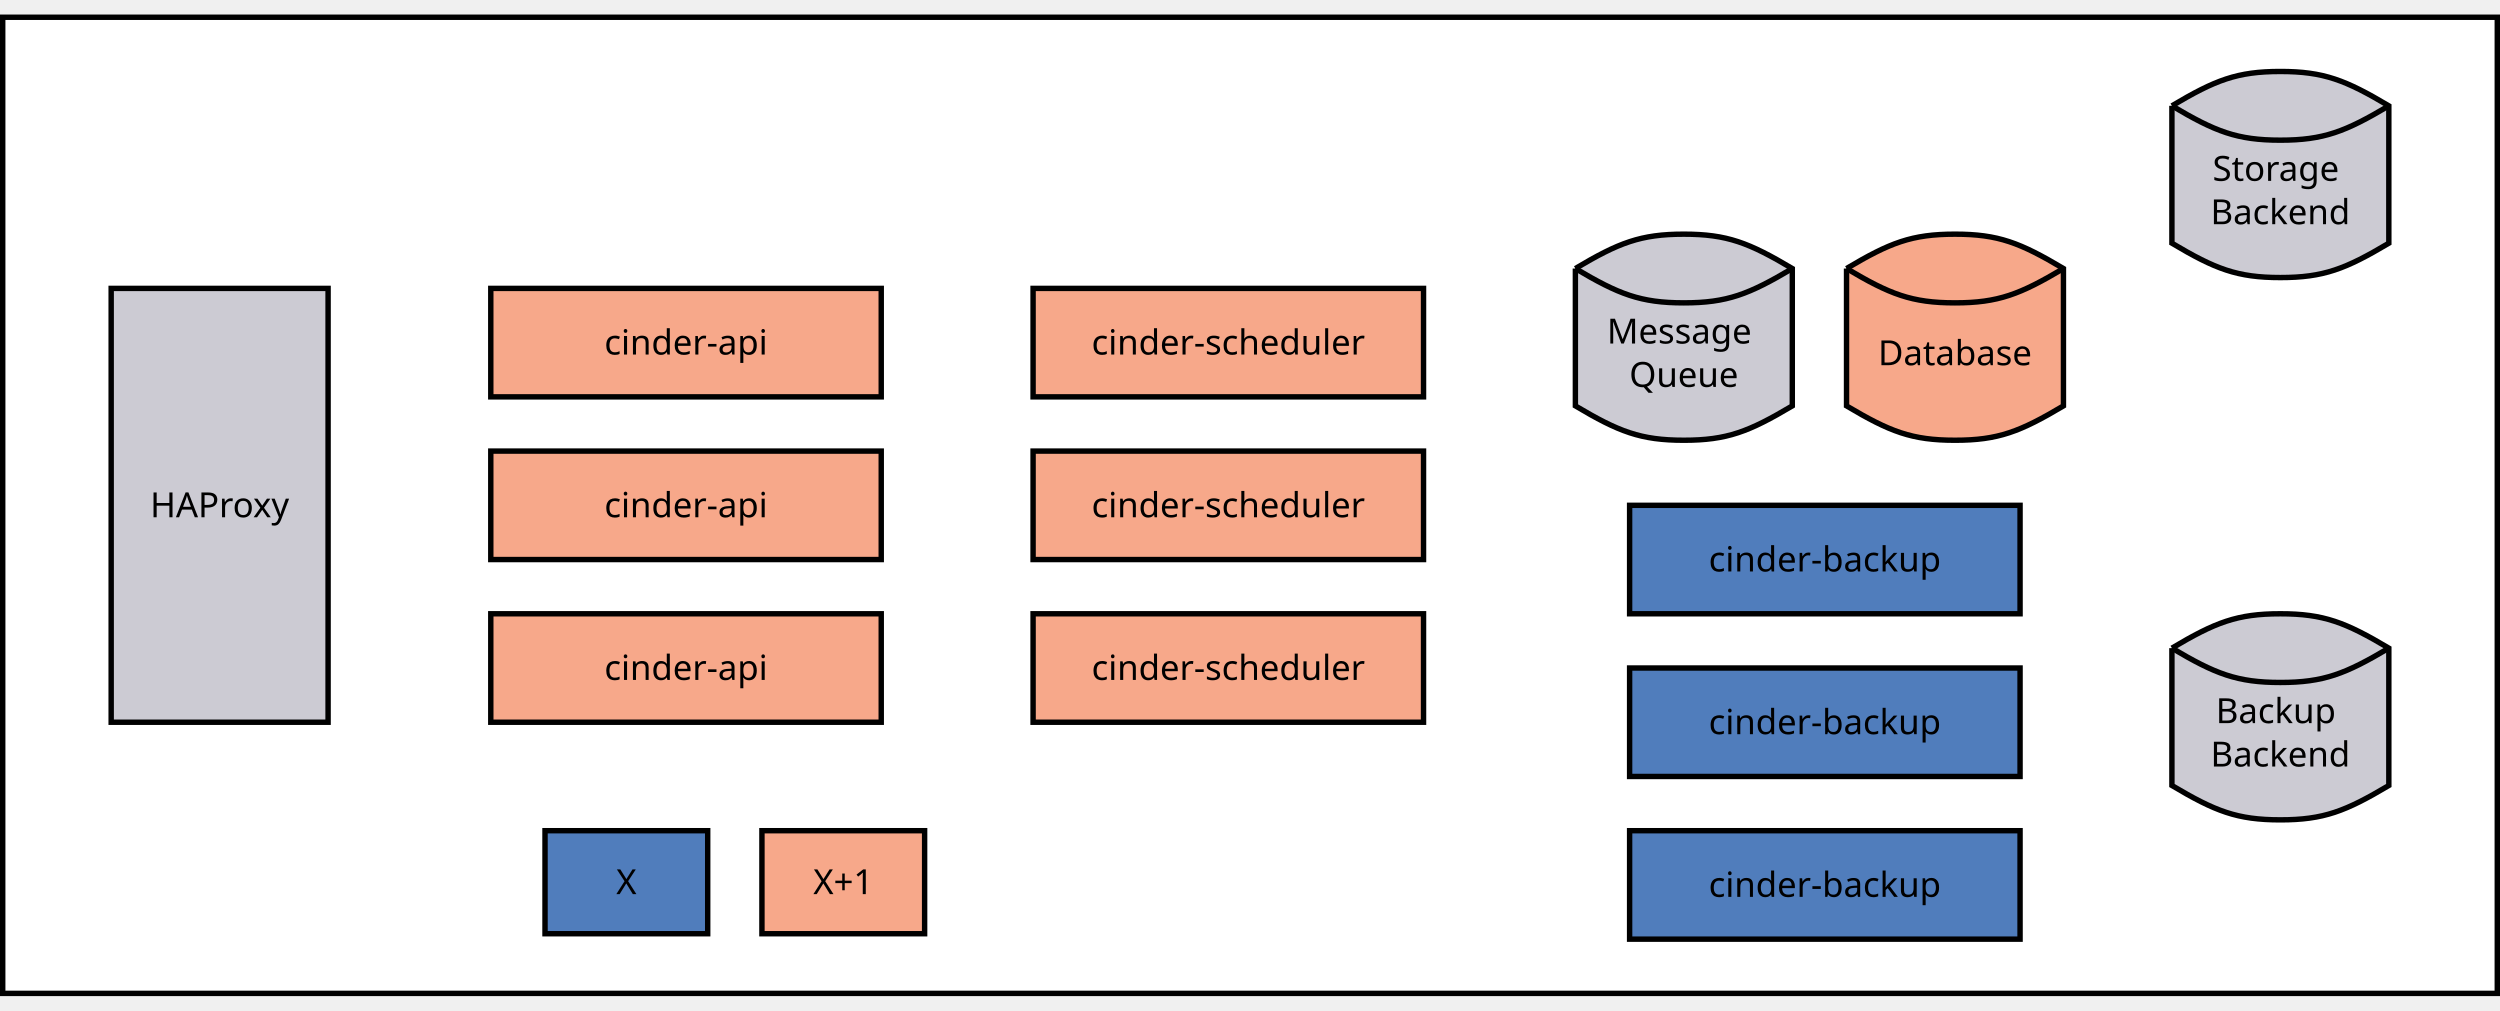
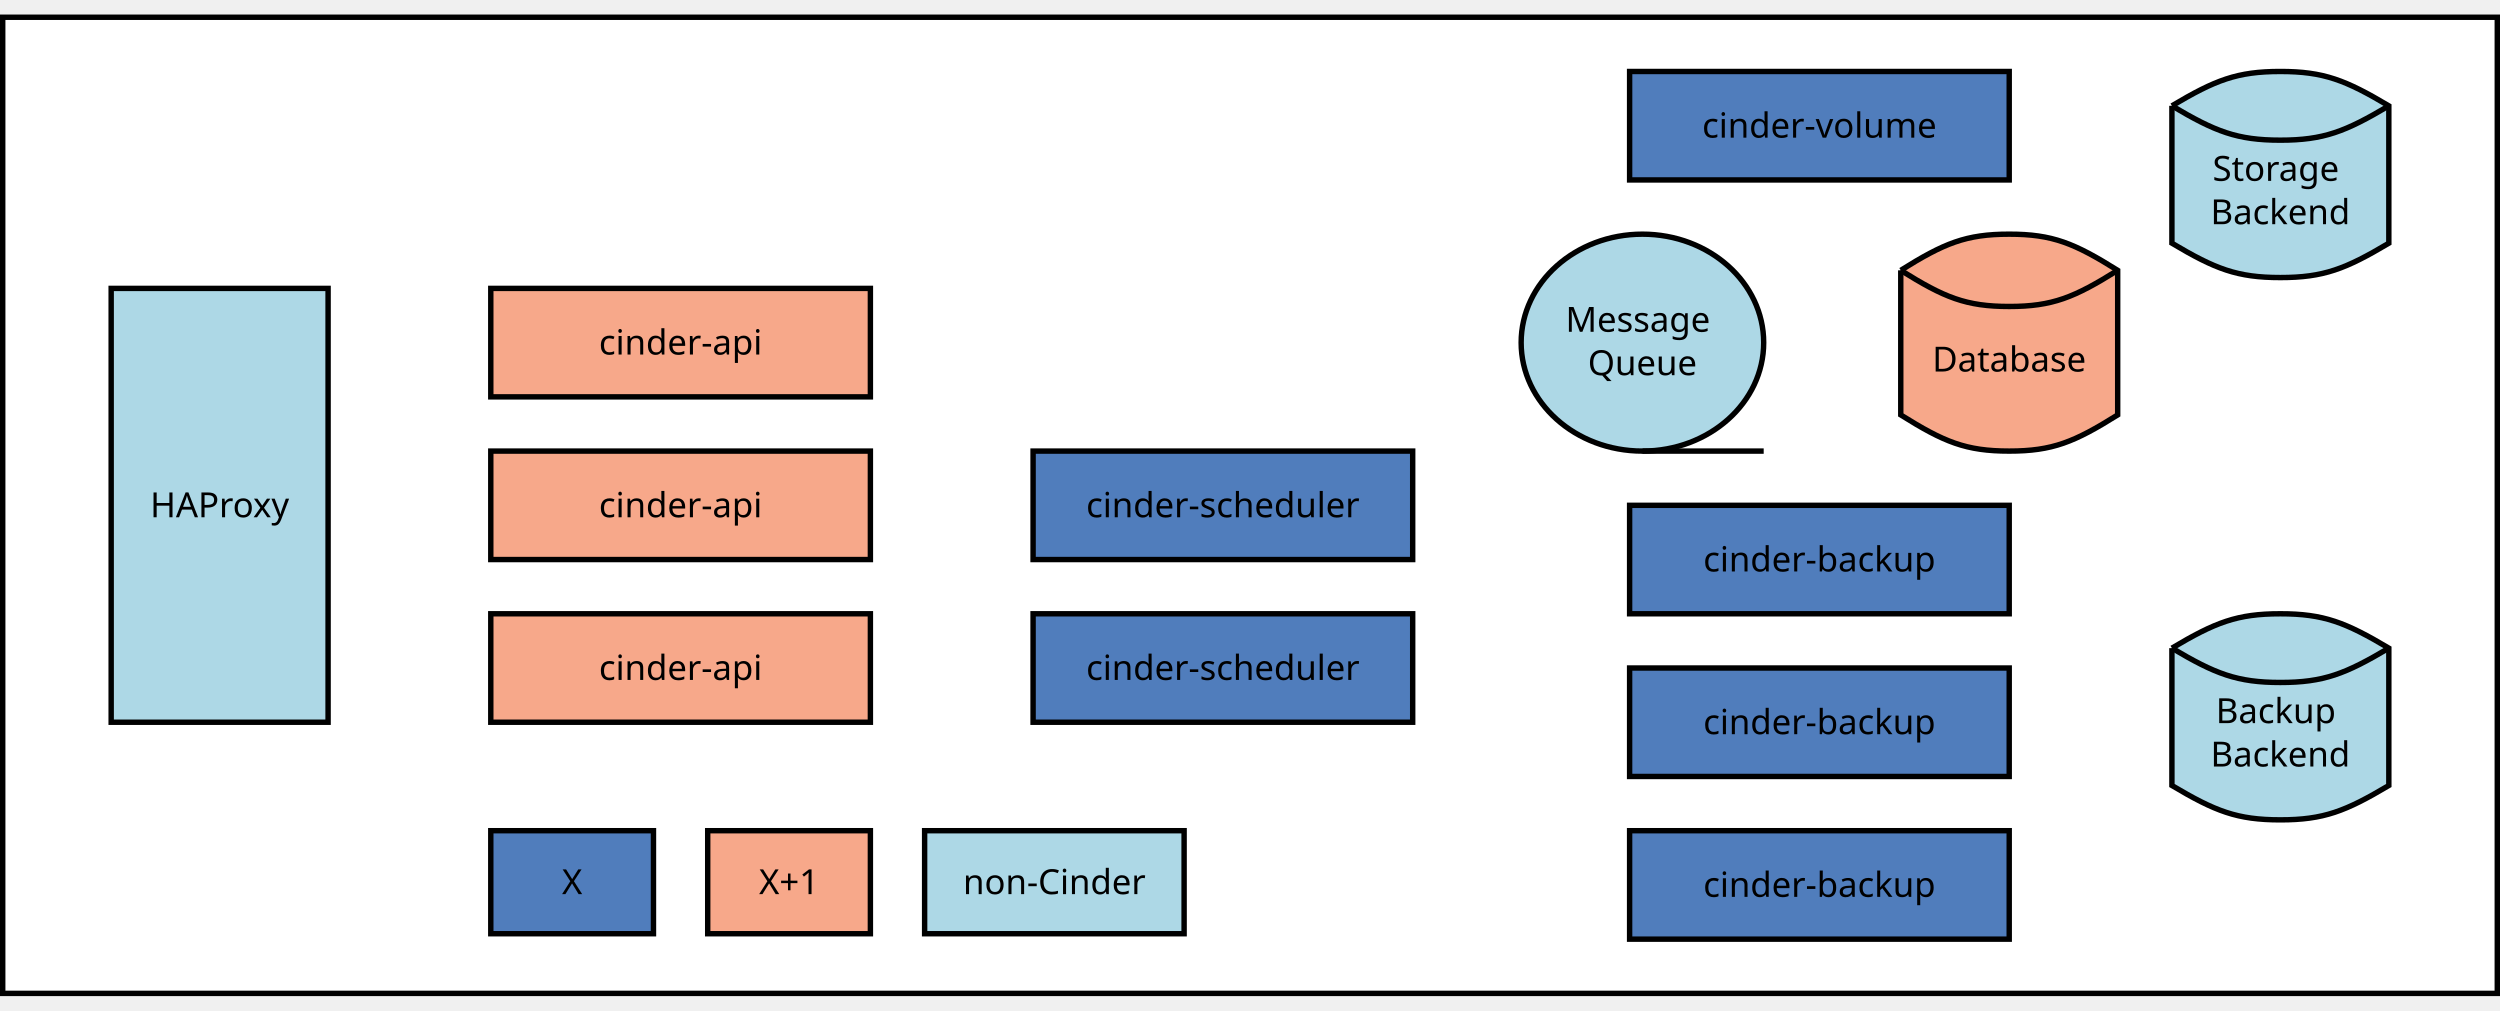
<svg xmlns="http://www.w3.org/2000/svg" width="47cm" height="19cm" viewBox="-61 -21 922 362">
  <g>
    <rect style="fill: #ffffff" x="-60" y="-20" width="920" height="360" />
    <rect style="fill: none; fill-opacity:0; stroke-width: 2; stroke: #000000" x="-60" y="-20" width="920" height="360" />
    <text font-size="12.8" style="fill: #000000;text-anchor:middle;font-family:sans-serif;font-style:normal;font-weight:normal" x="400" y="163.9">
      <tspan x="400" y="163.9" />
    </text>
  </g>
  <g>
-     <rect style="fill: #f7a88a" x="120" y="140" width="144" height="40" />
-     <rect style="fill: none; fill-opacity:0; stroke-width: 2; stroke: #000000" x="120" y="140" width="144" height="40" />
-     <text font-size="12.8" style="fill: #000000;text-anchor:middle;font-family:Montserrat;font-style:normal;font-weight:normal" x="192" y="164.4">
-       <tspan x="192" y="164.4">cinder-api</tspan>
+     <rect style="fill: #f7a88a" x="120" y="140" width="140" height="40" />
+     <rect style="fill: none; fill-opacity:0; stroke-width: 2; stroke: #000000" x="120" y="140" width="140" height="40" />
+     <text font-size="12.8" style="fill: #000000;text-anchor:middle;font-family:Montserrat;font-style:normal;font-weight:normal" x="190" y="164.4">
+       <tspan x="190" y="164.4">cinder-api</tspan>
    </text>
  </g>
  <g>
-     <rect style="fill: #f7a88a" x="320" y="140" width="144" height="40" />
-     <rect style="fill: none; fill-opacity:0; stroke-width: 2; stroke: #000000" x="320" y="140" width="144" height="40" />
-     <text font-size="12.8" style="fill: #000000;text-anchor:middle;font-family:Montserrat;font-style:normal;font-weight:normal" x="392" y="164.4">
-       <tspan x="392" y="164.4">cinder-scheduler</tspan>
+     <rect style="fill: #507dbc" x="320" y="140" width="140" height="40" />
+     <rect style="fill: none; fill-opacity:0; stroke-width: 2; stroke: #000000" x="320" y="140" width="140" height="40" />
+     <text font-size="12.8" style="fill: #000000;text-anchor:middle;font-family:Montserrat;font-style:normal;font-weight:normal" x="390" y="164.4">
+       <tspan x="390" y="164.4">cinder-scheduler</tspan>
    </text>
  </g>
  <g>
-     <path style="fill: #cccbd3" d="M 740 12.667 C 756,3.167 764,0 780,0 C 796,0 804,3.167 820,12.667 L 820,63.333 C 804,72.833 796,76 780,76 C 764,76 756,72.833 740,63.333 L 740,12.667z" />
+     <rect style="fill: #507dbc" x="540" y="0" width="140" height="40" />
+     <rect style="fill: none; fill-opacity:0; stroke-width: 2; stroke: #000000" x="540" y="0" width="140" height="40" />
+     <text font-size="12.8" style="fill: #000000;text-anchor:middle;font-family:Montserrat;font-style:normal;font-weight:normal" x="610" y="24.4">
+       <tspan x="610" y="24.4">cinder-volume</tspan>
+     </text>
+   </g>
+   <g>
+     <path style="fill: #add8e6" d="M 740 12.667 C 756,3.167 764,0 780,0 C 796,0 804,3.167 820,12.667 L 820,63.333 C 804,72.833 796,76 780,76 C 764,76 756,72.833 740,63.333 L 740,12.667z" />
    <path style="fill: none; fill-opacity:0; stroke-width: 2; stroke: #000000" d="M 740 12.667 C 756,3.167 764,0 780,0 C 796,0 804,3.167 820,12.667 L 820,63.333 C 804,72.833 796,76 780,76 C 764,76 756,72.833 740,63.333 L 740,12.667" />
    <path style="fill: none; fill-opacity:0; stroke-width: 2; stroke: #000000" d="M 740 12.667 C 756,22.167 764,25.333 780,25.333 C 796,25.333 804,22.167 820,12.667" />
    <text font-size="12.8" style="fill: #000000;text-anchor:middle;font-family:Montserrat;font-style:normal;font-weight:normal" x="780" y="40.333">
      <tspan x="780" y="40.333">Storage</tspan>
      <tspan x="780" y="56.333">Backend</tspan>
    </text>
  </g>
  <g>
-     <rect style="fill: #507dbc" x="540" y="280" width="144" height="40" />
-     <rect style="fill: none; fill-opacity:0; stroke-width: 2; stroke: #000000" x="540" y="280" width="144" height="40" />
-     <text font-size="12.8" style="fill: #000000;text-anchor:middle;font-family:Montserrat;font-style:normal;font-weight:normal" x="612" y="304.4">
-       <tspan x="612" y="304.4">cinder-backup</tspan>
+     <rect style="fill: #507dbc" x="540" y="280" width="140" height="40" />
+     <rect style="fill: none; fill-opacity:0; stroke-width: 2; stroke: #000000" x="540" y="280" width="140" height="40" />
+     <text font-size="12.8" style="fill: #000000;text-anchor:middle;font-family:Montserrat;font-style:normal;font-weight:normal" x="610" y="304.4">
+       <tspan x="610" y="304.4">cinder-backup</tspan>
    </text>
  </g>
  <g>
-     <rect style="fill: #507dbc" x="540" y="220" width="144" height="40" />
-     <rect style="fill: none; fill-opacity:0; stroke-width: 2; stroke: #000000" x="540" y="220" width="144" height="40" />
-     <text font-size="12.8" style="fill: #000000;text-anchor:middle;font-family:Montserrat;font-style:normal;font-weight:normal" x="612" y="244.4">
-       <tspan x="612" y="244.4">cinder-backup</tspan>
+     <rect style="fill: #507dbc" x="540" y="220" width="140" height="40" />
+     <rect style="fill: none; fill-opacity:0; stroke-width: 2; stroke: #000000" x="540" y="220" width="140" height="40" />
+     <text font-size="12.8" style="fill: #000000;text-anchor:middle;font-family:Montserrat;font-style:normal;font-weight:normal" x="610" y="244.4">
+       <tspan x="610" y="244.4">cinder-backup</tspan>
    </text>
  </g>
  <g>
-     <path style="fill: #cccbd3" d="M 740 212.667 C 756,203.167 764,200 780,200 C 796,200 804,203.167 820,212.667 L 820,263.333 C 804,272.833 796,276 780,276 C 764,276 756,272.833 740,263.333 L 740,212.667z" />
+     <path style="fill: #add8e6" d="M 740 212.667 C 756,203.167 764,200 780,200 C 796,200 804,203.167 820,212.667 L 820,263.333 C 804,272.833 796,276 780,276 C 764,276 756,272.833 740,263.333 L 740,212.667z" />
    <path style="fill: none; fill-opacity:0; stroke-width: 2; stroke: #000000" d="M 740 212.667 C 756,203.167 764,200 780,200 C 796,200 804,203.167 820,212.667 L 820,263.333 C 804,272.833 796,276 780,276 C 764,276 756,272.833 740,263.333 L 740,212.667" />
    <path style="fill: none; fill-opacity:0; stroke-width: 2; stroke: #000000" d="M 740 212.667 C 756,222.167 764,225.333 780,225.333 C 796,225.333 804,222.167 820,212.667" />
    <text font-size="12.8" style="fill: #000000;text-anchor:middle;font-family:Montserrat;font-style:normal;font-weight:normal" x="780" y="240.333">
      <tspan x="780" y="240.333">Backup</tspan>
      <tspan x="780" y="256.333">Backend</tspan>
    </text>
  </g>
  <g>
-     <rect style="fill: #f7a88a" x="320" y="80" width="144" height="40" />
-     <rect style="fill: none; fill-opacity:0; stroke-width: 2; stroke: #000000" x="320" y="80" width="144" height="40" />
-     <text font-size="12.8" style="fill: #000000;text-anchor:middle;font-family:Montserrat;font-style:normal;font-weight:normal" x="392" y="104.4">
-       <tspan x="392" y="104.4">cinder-scheduler</tspan>
+     <rect style="fill: #507dbc" x="320" y="200" width="140" height="40" />
+     <rect style="fill: none; fill-opacity:0; stroke-width: 2; stroke: #000000" x="320" y="200" width="140" height="40" />
+     <text font-size="12.8" style="fill: #000000;text-anchor:middle;font-family:Montserrat;font-style:normal;font-weight:normal" x="390" y="224.4">
+       <tspan x="390" y="224.4">cinder-scheduler</tspan>
    </text>
  </g>
  <g>
-     <rect style="fill: #f7a88a" x="320" y="200" width="144" height="40" />
-     <rect style="fill: none; fill-opacity:0; stroke-width: 2; stroke: #000000" x="320" y="200" width="144" height="40" />
-     <text font-size="12.8" style="fill: #000000;text-anchor:middle;font-family:Montserrat;font-style:normal;font-weight:normal" x="392" y="224.4">
-       <tspan x="392" y="224.4">cinder-scheduler</tspan>
-     </text>
-   </g>
-   <g>
-     <rect style="fill: #cccbd3" x="-20" y="80" width="80" height="160" />
+     <rect style="fill: #add8e6" x="-20" y="80" width="80" height="160" />
    <rect style="fill: none; fill-opacity:0; stroke-width: 2; stroke: #000000" x="-20" y="80" width="80" height="160" />
    <text font-size="12.8" style="fill: #000000;text-anchor:middle;font-family:Montserrat;font-style:normal;font-weight:normal" x="20" y="164.4">
      <tspan x="20" y="164.4">HAProxy</tspan>
    </text>
  </g>
  <g>
-     <rect style="fill: #f7a88a" x="120" y="80" width="144" height="40" />
-     <rect style="fill: none; fill-opacity:0; stroke-width: 2; stroke: #000000" x="120" y="80" width="144" height="40" />
-     <text font-size="12.8" style="fill: #000000;text-anchor:middle;font-family:Montserrat;font-style:normal;font-weight:normal" x="192" y="104.4">
-       <tspan x="192" y="104.4">cinder-api</tspan>
+     <rect style="fill: #f7a88a" x="120" y="200" width="140" height="40" />
+     <rect style="fill: none; fill-opacity:0; stroke-width: 2; stroke: #000000" x="120" y="200" width="140" height="40" />
+     <text font-size="12.8" style="fill: #000000;text-anchor:middle;font-family:Montserrat;font-style:normal;font-weight:normal" x="190" y="224.4">
+       <tspan x="190" y="224.4">cinder-api</tspan>
    </text>
  </g>
  <g>
-     <rect style="fill: #f7a88a" x="120" y="200" width="144" height="40" />
-     <rect style="fill: none; fill-opacity:0; stroke-width: 2; stroke: #000000" x="120" y="200" width="144" height="40" />
-     <text font-size="12.8" style="fill: #000000;text-anchor:middle;font-family:Montserrat;font-style:normal;font-weight:normal" x="192" y="224.4">
-       <tspan x="192" y="224.4">cinder-api</tspan>
+     <path style="fill: #f7a88a" d="M 640 73.333 C 656,63.333 664,60 680,60 C 696,60 704,63.333 720,73.333 L 720,126.667 C 704,136.667 696,140 680,140 C 664,140 656,136.667 640,126.667 L 640,73.333z" />
+     <path style="fill: none; fill-opacity:0; stroke-width: 2; stroke: #000000" d="M 640 73.333 C 656,63.333 664,60 680,60 C 696,60 704,63.333 720,73.333 L 720,126.667 C 704,136.667 696,140 680,140 C 664,140 656,136.667 640,126.667 L 640,73.333" />
+     <path style="fill: none; fill-opacity:0; stroke-width: 2; stroke: #000000" d="M 640 73.333 C 656,83.333 664,86.667 680,86.667 C 696,86.667 704,83.333 720,73.333" />
+     <text font-size="12.8" style="fill: #000000;text-anchor:middle;font-family:Montserrat;font-style:normal;font-weight:normal" x="680" y="110.667">
+       <tspan x="680" y="110.667">Database</tspan>
    </text>
  </g>
  <g>
-     <path style="fill: #cccbd3" d="M 520 72.667 C 536,63.167 544,60 560,60 C 576,60 584,63.167 600,72.667 L 600,123.333 C 584,132.833 576,136 560,136 C 544,136 536,132.833 520,123.333 L 520,72.667z" />
-     <path style="fill: none; fill-opacity:0; stroke-width: 2; stroke: #000000" d="M 520 72.667 C 536,63.167 544,60 560,60 C 576,60 584,63.167 600,72.667 L 600,123.333 C 584,132.833 576,136 560,136 C 544,136 536,132.833 520,123.333 L 520,72.667" />
-     <path style="fill: none; fill-opacity:0; stroke-width: 2; stroke: #000000" d="M 520 72.667 C 536,82.167 544,85.333 560,85.333 C 576,85.333 584,82.167 600,72.667" />
-     <text font-size="12.8" style="fill: #000000;text-anchor:middle;font-family:Montserrat;font-style:normal;font-weight:normal" x="560" y="100.333">
-       <tspan x="560" y="100.333">Message</tspan>
-       <tspan x="560" y="116.333">Queue</tspan>
+     <rect style="fill: #507dbc" x="120" y="280" width="60" height="38" />
+     <rect style="fill: none; fill-opacity:0; stroke-width: 2; stroke: #000000" x="120" y="280" width="60" height="38" />
+     <text font-size="12.8" style="fill: #000000;text-anchor:middle;font-family:Montserrat;font-style:normal;font-weight:normal" x="150" y="303.4">
+       <tspan x="150" y="303.4">X</tspan>
    </text>
  </g>
  <g>
-     <path style="fill: #f7a88a" d="M 620 72.667 C 636,63.167 644,60 660,60 C 676,60 684,63.167 700,72.667 L 700,123.333 C 684,132.833 676,136 660,136 C 644,136 636,132.833 620,123.333 L 620,72.667z" />
-     <path style="fill: none; fill-opacity:0; stroke-width: 2; stroke: #000000" d="M 620 72.667 C 636,63.167 644,60 660,60 C 676,60 684,63.167 700,72.667 L 700,123.333 C 684,132.833 676,136 660,136 C 644,136 636,132.833 620,123.333 L 620,72.667" />
-     <path style="fill: none; fill-opacity:0; stroke-width: 2; stroke: #000000" d="M 620 72.667 C 636,82.167 644,85.333 660,85.333 C 676,85.333 684,82.167 700,72.667" />
-     <text font-size="12.8" style="fill: #000000;text-anchor:middle;font-family:Montserrat;font-style:normal;font-weight:normal" x="660" y="108.333">
-       <tspan x="660" y="108.333">Database</tspan>
+     <rect style="fill: #f7a88a" x="200" y="280" width="60" height="38" />
+     <rect style="fill: none; fill-opacity:0; stroke-width: 2; stroke: #000000" x="200" y="280" width="60" height="38" />
+     <text font-size="12.8" style="fill: #000000;text-anchor:middle;font-family:Montserrat;font-style:normal;font-weight:normal" x="230" y="303.4">
+       <tspan x="230" y="303.4">X+1</tspan>
+     </text>
+   </g>
+   <text font-size="12.8" style="fill: #000000;text-anchor:start;font-family:sans-serif;font-style:normal;font-weight:normal" x="150" y="299">
+     <tspan x="150" y="299" />
+   </text>
+   <text font-size="12.8" style="fill: #000000;text-anchor:start;font-family:sans-serif;font-style:normal;font-weight:normal" x="230" y="299">
+     <tspan x="230" y="299" />
+   </text>
+   <g>
+     <rect style="fill: #507dbc" x="540" y="160" width="140" height="40" />
+     <rect style="fill: none; fill-opacity:0; stroke-width: 2; stroke: #000000" x="540" y="160" width="140" height="40" />
+     <text font-size="12.8" style="fill: #000000;text-anchor:middle;font-family:Montserrat;font-style:normal;font-weight:normal" x="610" y="184.4">
+       <tspan x="610" y="184.4">cinder-backup</tspan>
+     </text>
+   </g>
+   <text font-size="12.8" style="fill: #000000;text-anchor:start;font-family:sans-serif;font-style:normal;font-weight:normal" x="398.178" y="14.542">
+     <tspan x="398.178" y="14.542" />
+   </text>
+   <g>
+     <rect style="fill: #f7a88a" x="120" y="80" width="140" height="40" />
+     <rect style="fill: none; fill-opacity:0; stroke-width: 2; stroke: #000000" x="120" y="80" width="140" height="40" />
+     <text font-size="12.8" style="fill: #000000;text-anchor:middle;font-family:Montserrat;font-style:normal;font-weight:normal" x="190" y="104.4">
+       <tspan x="190" y="104.4">cinder-api</tspan>
    </text>
  </g>
  <g>
-     <rect style="fill: #507dbc" x="140" y="280" width="60" height="38" />
-     <rect style="fill: none; fill-opacity:0; stroke-width: 2; stroke: #000000" x="140" y="280" width="60" height="38" />
-     <text font-size="12.8" style="fill: #000000;text-anchor:middle;font-family:Montserrat;font-style:normal;font-weight:normal" x="170" y="303.4">
-       <tspan x="170" y="303.4">X</tspan>
+     <ellipse style="fill: #add8e6" cx="544.725" cy="100" rx="44.725" ry="40" />
+     <ellipse style="fill: none; fill-opacity:0; stroke-width: 2; stroke: #000000" cx="544.725" cy="100" rx="44.725" ry="40" />
+     <line style="fill: none; fill-opacity:0; stroke-width: 2; stroke: #000000" x1="544.725" y1="140" x2="589.45" y2="140" />
+     <text font-size="12.8" style="fill: #000000;text-anchor:middle;font-family:Montserrat;font-style:normal;font-weight:normal" x="544.725" y="96">
+       <tspan x="544.725" y="96">Message</tspan>
+       <tspan x="544.725" y="112">Queue</tspan>
    </text>
  </g>
-   <g>
-     <rect style="fill: #f7a88a" x="220" y="280" width="60" height="38" />
-     <rect style="fill: none; fill-opacity:0; stroke-width: 2; stroke: #000000" x="220" y="280" width="60" height="38" />
-     <text font-size="12.8" style="fill: #000000;text-anchor:middle;font-family:Montserrat;font-style:normal;font-weight:normal" x="250" y="303.4">
-       <tspan x="250" y="303.4">X+1</tspan>
-     </text>
-   </g>
-   <text font-size="12.8" style="fill: #000000;text-anchor:start;font-family:sans-serif;font-style:normal;font-weight:normal" x="170" y="299">
-     <tspan x="170" y="299" />
-   </text>
-   <text font-size="12.8" style="fill: #000000;text-anchor:start;font-family:sans-serif;font-style:normal;font-weight:normal" x="250" y="299">
-     <tspan x="250" y="299" />
+   <text font-size="12.8" style="fill: #000000;text-anchor:start;font-family:sans-serif;font-style:normal;font-weight:normal" x="544.725" y="108">
+     <tspan x="544.725" y="108" />
  </text>
  <g>
-     <rect style="fill: #507dbc" x="540" y="160" width="144" height="40" />
-     <rect style="fill: none; fill-opacity:0; stroke-width: 2; stroke: #000000" x="540" y="160" width="144" height="40" />
-     <text font-size="12.8" style="fill: #000000;text-anchor:middle;font-family:Montserrat;font-style:normal;font-weight:normal" x="612" y="184.4">
-       <tspan x="612" y="184.4">cinder-backup</tspan>
+     <rect style="fill: #add8e6" x="280" y="280" width="95.7" height="38" />
+     <rect style="fill: none; fill-opacity:0; stroke-width: 2; stroke: #000000" x="280" y="280" width="95.7" height="38" />
+     <text font-size="12.8" style="fill: #000000;text-anchor:middle;font-family:Montserrat;font-style:normal;font-weight:normal" x="327.85" y="303.4">
+       <tspan x="327.85" y="303.4">non-Cinder</tspan>
    </text>
  </g>
</svg>
